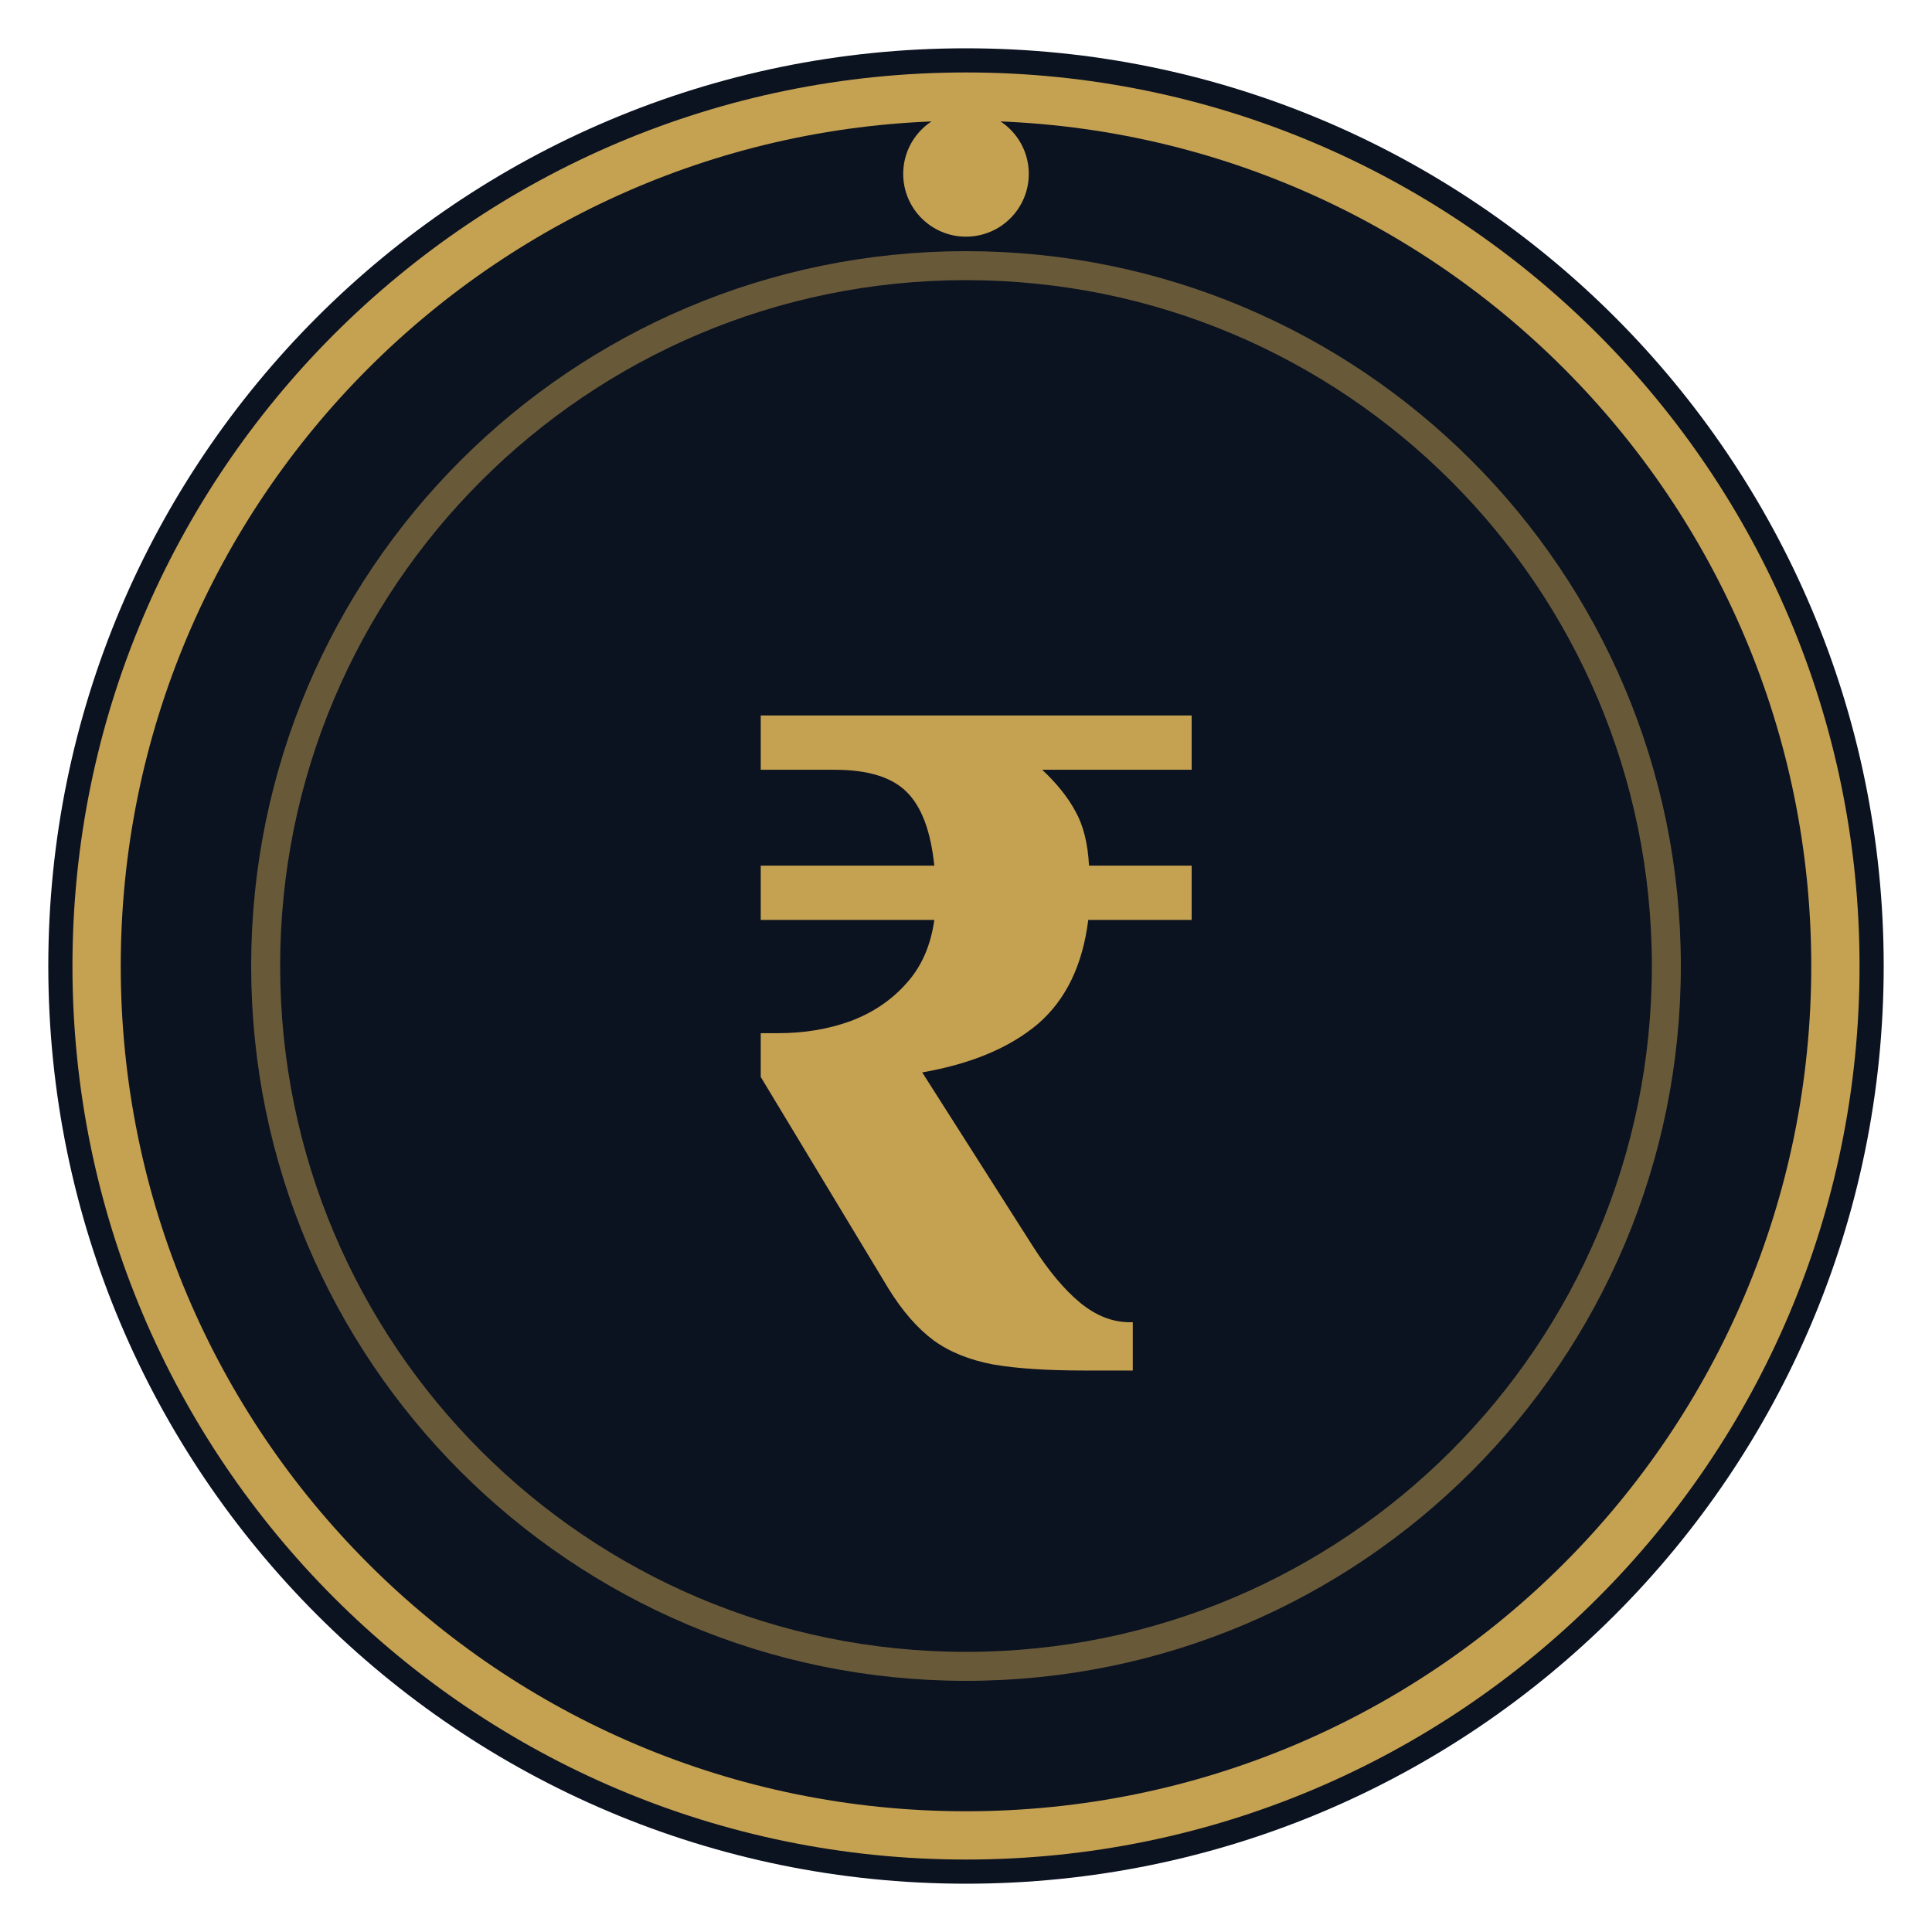
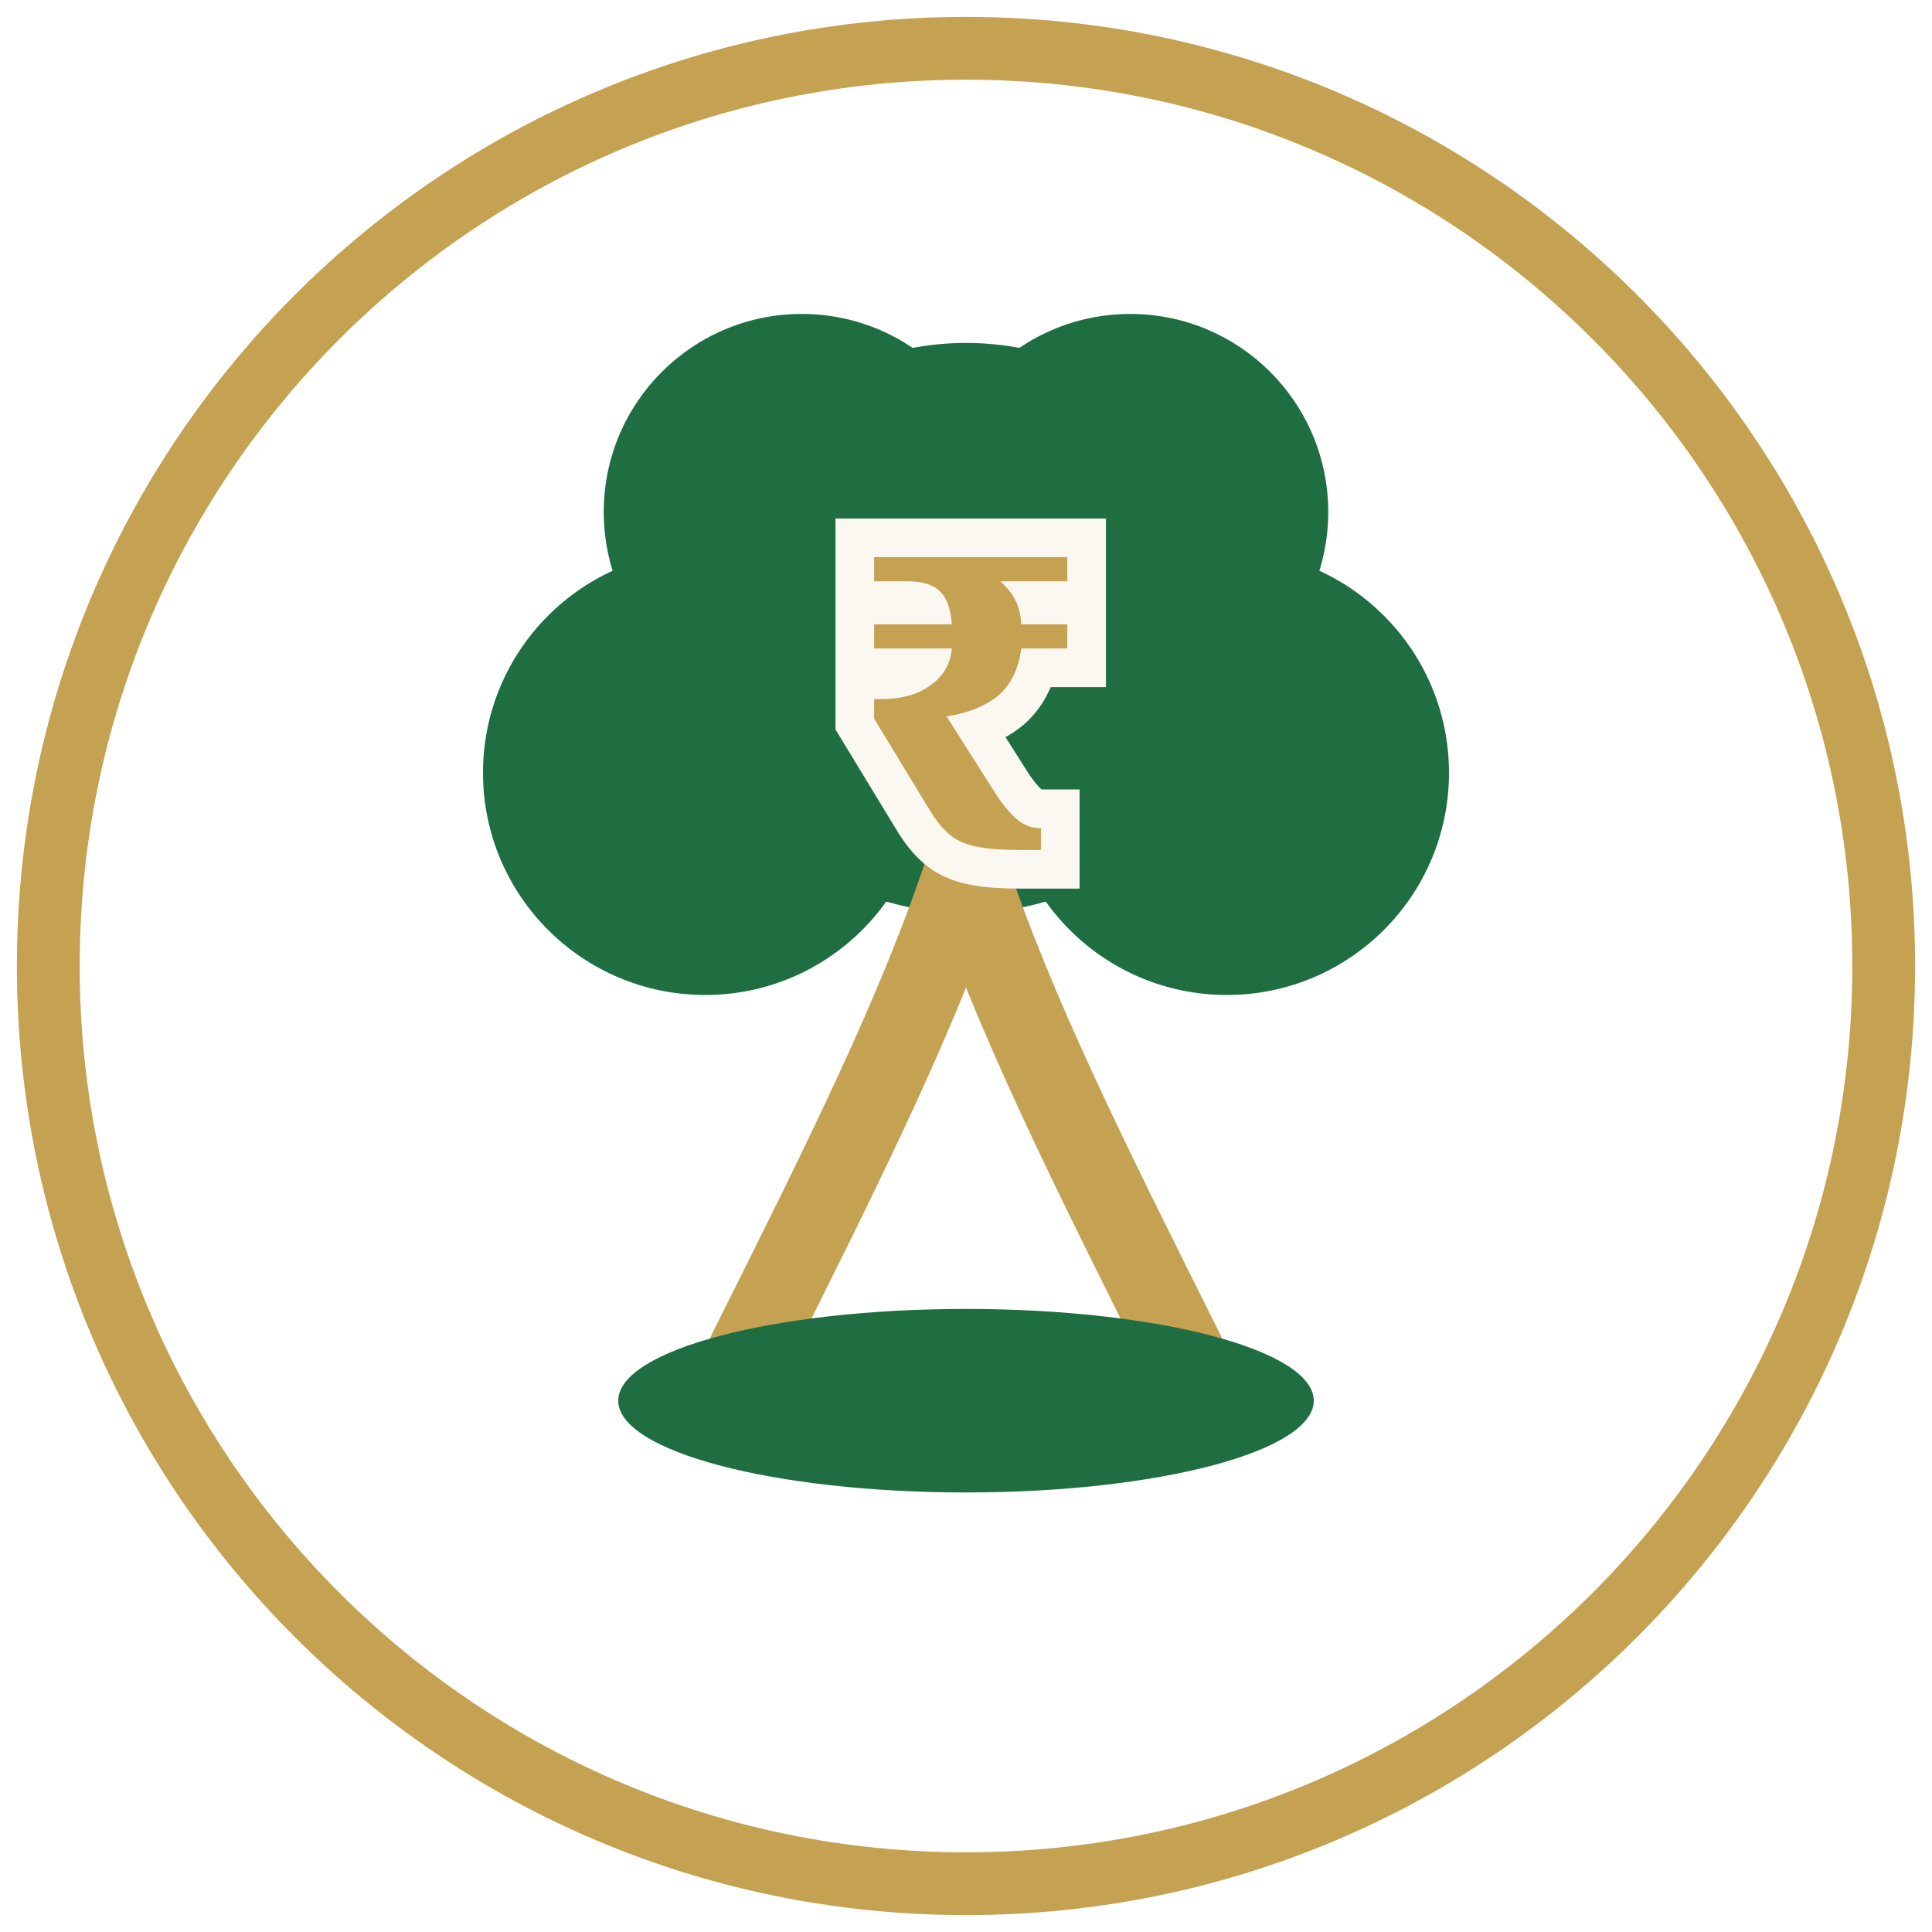
<svg xmlns="http://www.w3.org/2000/svg" viewBox="0 0 40 40">
-   <circle cx="20" cy="20" r="19" fill="#0B1220" />
-   <circle cx="20" cy="20" r="18" fill="none" stroke="#C5A152" stroke-width="1" />
-   <circle cx="20" cy="20" r="14.5" fill="none" stroke="#C5A152" stroke-width="0.6" opacity="0.5" />
-   <text x="20.2" y="21" text-anchor="middle" dominant-baseline="central" font-family="Georgia, 'Times New Roman', serif" font-weight="600" font-size="19" fill="#C5A152">₹</text>
-   <circle cx="20" cy="3.6" r="1.3" fill="#C5A152" />
+   <circle cx="20" cy="20" r="19" fill="none" stroke="#C5A152" stroke-width="1.3" />
+   <g fill="#1F6E42">
+     <circle cx="16.6" cy="10.6" r="4.1" />
+     <circle cx="23.4" cy="10.6" r="4.1" />
+     <circle cx="20" cy="13" r="5.9" />
+     <circle cx="14.6" cy="16" r="4.6" />
+     <circle cx="25.4" cy="16" r="4.6" />
+   </g>
+   <path d="M20 18 C19 21, 17.5 24, 15.5 28" stroke="#C5A152" stroke-width="1.7" fill="none" stroke-linecap="round" />
+   <path d="M20 18 C21 21, 22.5 24, 24.5 28" stroke="#C5A152" stroke-width="1.7" fill="none" stroke-linecap="round" />
+   <ellipse cx="20" cy="29" rx="7.2" ry="1.9" fill="#1F6E42" />
+   <text x="20.1" y="14.3" text-anchor="middle" dominant-baseline="central" font-family="Georgia, 'Times New Roman', serif" font-weight="600" font-size="8.5" fill="#C5A152" stroke="#FBF8F1" stroke-width="1.6" paint-order="stroke">₹</text>
</svg>
